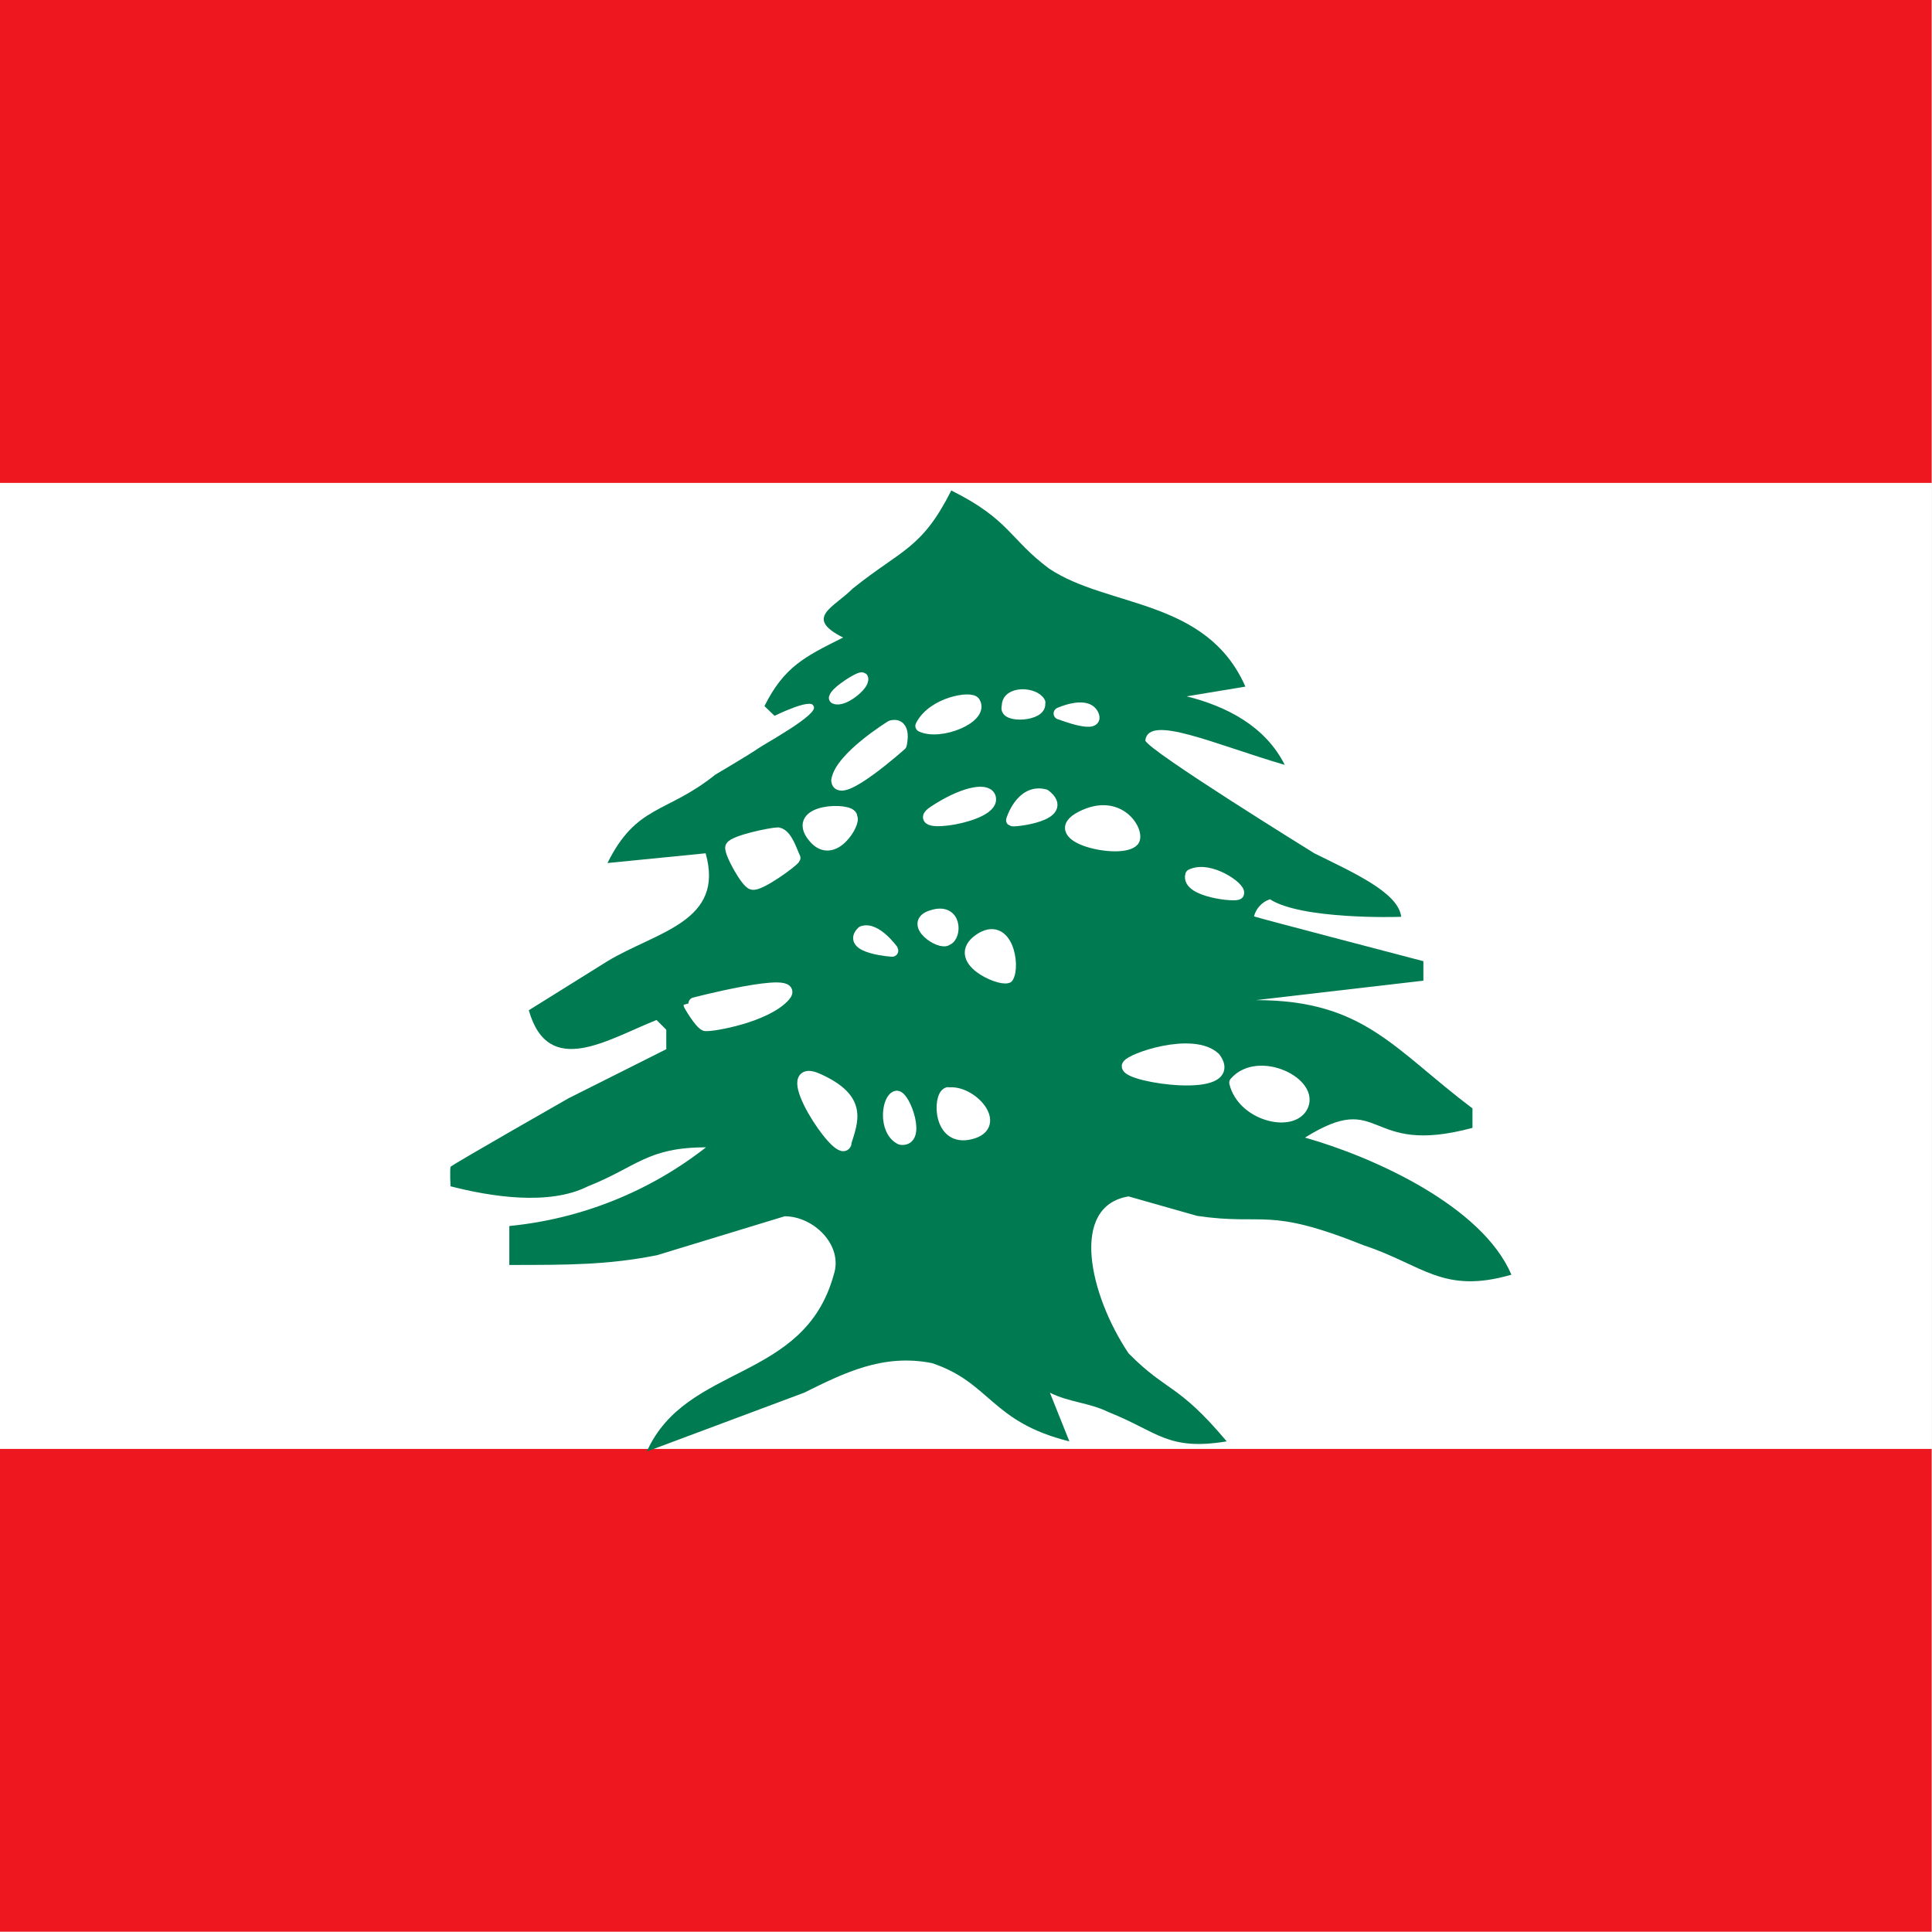
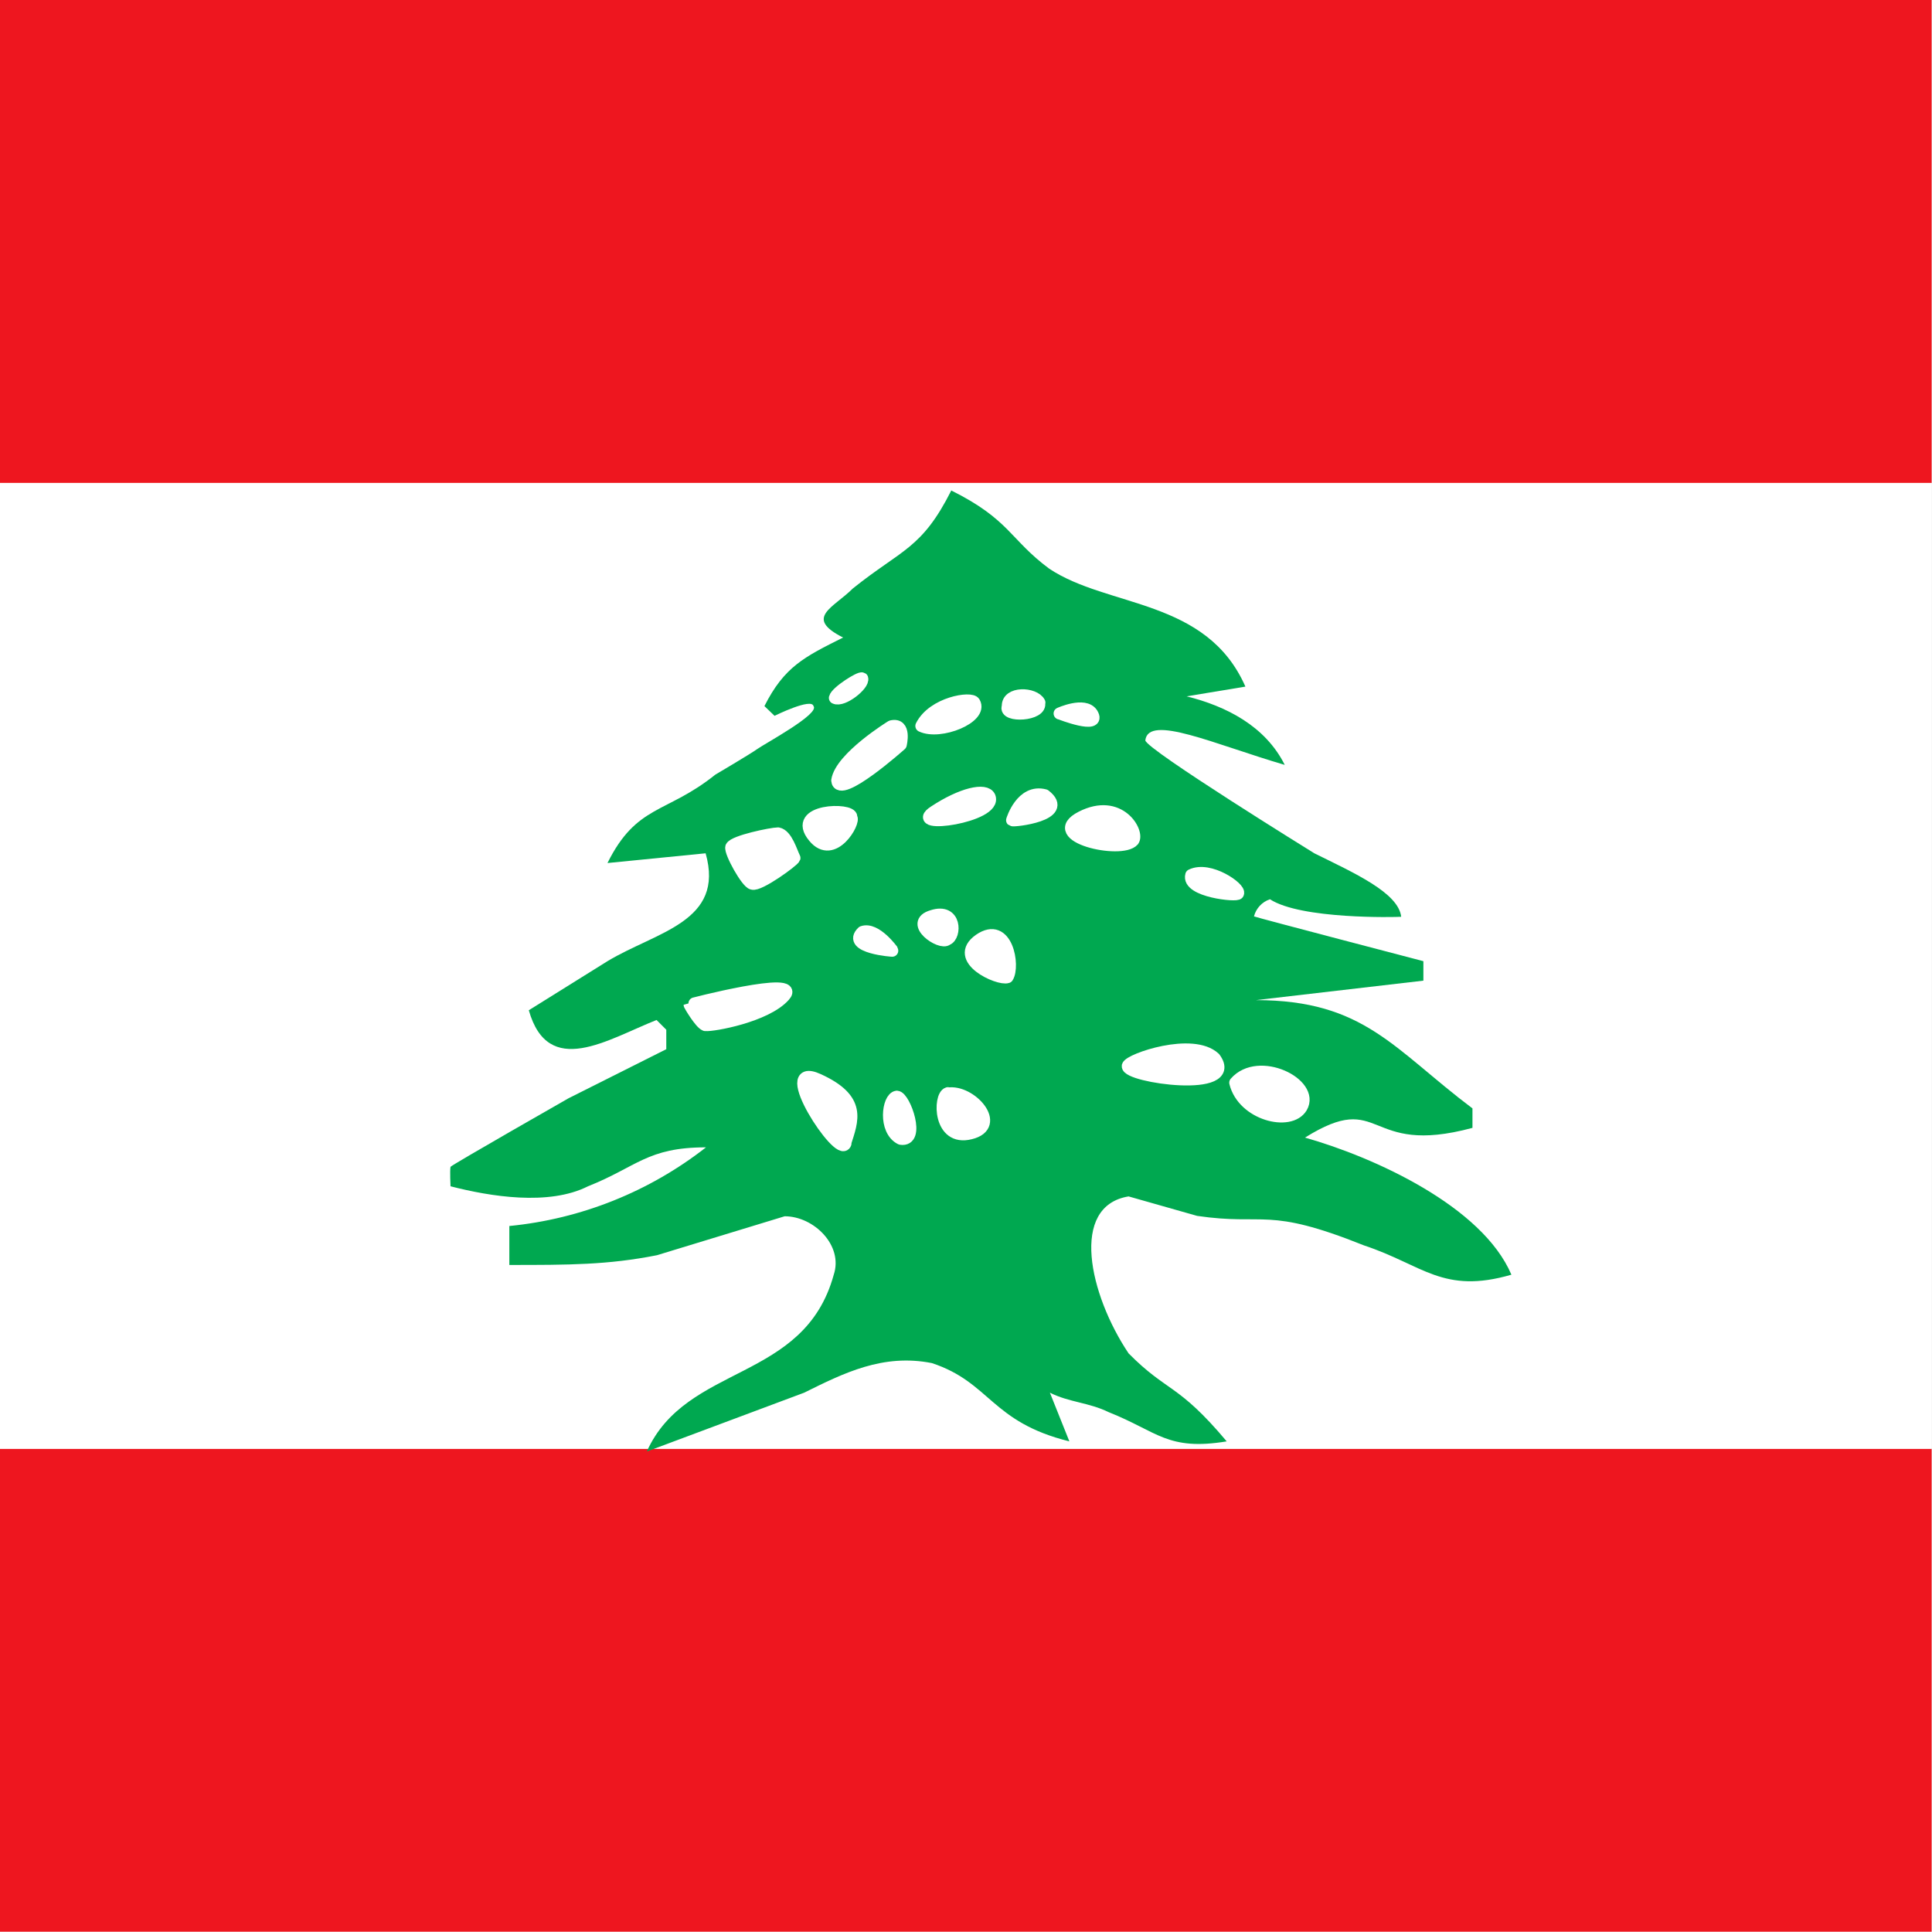
<svg xmlns="http://www.w3.org/2000/svg" id="flag-icons-lb" viewBox="0 0 512 512">
  <defs>
    <clipPath id="lb-a">
      <path fill-opacity=".7" d="M124 0h496v496H124z" />
    </clipPath>
  </defs>
  <g clip-path="url(#lb-a)" transform="translate(-128) scale(1.0321)">
    <g fill-rule="evenodd" stroke-width="1pt">
      <path fill="#EE161F" d="M0 372h744v124H0zM0 0h744v124H0z" />
      <path fill="#fff" d="M0 124h744v248H0z" />
    </g>
-     <path fill="#007A50" d="M368.3 125.9c-7.6 15.1-12.7 15.1-25.3 25.2-5 5-12.6 7.5-2.5 12.6-10 5-15.1 7.5-20.2 17.6l2.6 2.5s9.5-4.7 10-2.5c1.7 2-12.6 9.7-14.4 11s-10.8 6.6-10.8 6.6c-12.6 10.1-20.2 7.6-27.7 22.7l25.2-2.5c5 17.6-12.6 20.1-25.2 27.7l-20.2 12.6c5 17.6 20.2 7.5 32.8 2.5l2.5 2.5v5L270 282s-29.8 17-30.3 17.6c-.2 1 0 5 0 5 10.1 2.6 25.2 5.1 35.3 0 12.6-5 15.2-10 30.3-10a97.4 97.4 0 0 1-50.5 20.2v10c15.2 0 25.3 0 37.9-2.5l32.8-10c7.5 0 15.1 7.5 12.6 15-7.6 27.7-37.8 22.7-48 45.4l40.4-15.1c10.1-5 20.2-10.1 32.8-7.6 15.1 5 15.1 15.1 35.3 20.1l-5-12.5c5 2.5 10 2.5 15.1 5 12.6 5 15.1 10 30.3 7.5-12.6-15-15.2-12.5-25.2-22.6-10.1-15.1-15.2-37.8 0-40.3l17.6 5c17.7 2.6 17.7-2.5 42.9 7.6 15.1 5 20.2 12.6 37.8 7.5-7.5-17.6-35.3-30.2-53-35.2 20.2-12.6 15.2 5 43-2.5v-5c-20.2-15.2-27.8-27.8-55.6-27.8l43-5v-5S447 235.7 446 235.3a6.3 6.3 0 0 1 4.1-4.4c8 5.2 32.3 4.6 33.7 4.5-.7-6.2-12.2-11.3-22.3-16.3 0 0-43.2-26.7-43.4-29 .8-6.8 17.7 1 35.8 6.3-5-10-15.1-15.1-25.2-17.6l15.1-2.5c-10-22.7-35.3-20.2-50.4-30.3-10.1-7.5-10.1-12.6-25.2-20.1z" />
+     <path fill="#00A850" d="M368.3 125.9c-7.6 15.1-12.7 15.1-25.3 25.2-5 5-12.6 7.5-2.5 12.6-10 5-15.1 7.5-20.2 17.6l2.6 2.5s9.5-4.7 10-2.5c1.7 2-12.6 9.7-14.4 11s-10.8 6.6-10.8 6.6c-12.6 10.1-20.2 7.6-27.7 22.7l25.2-2.5c5 17.6-12.6 20.1-25.2 27.7l-20.2 12.6c5 17.6 20.2 7.5 32.8 2.5l2.5 2.5v5L270 282s-29.8 17-30.3 17.6c-.2 1 0 5 0 5 10.1 2.6 25.2 5.1 35.3 0 12.6-5 15.2-10 30.3-10a97.4 97.4 0 0 1-50.5 20.2v10c15.2 0 25.3 0 37.9-2.5l32.8-10c7.5 0 15.1 7.5 12.6 15-7.6 27.7-37.8 22.7-48 45.4l40.4-15.1c10.1-5 20.2-10.1 32.8-7.6 15.1 5 15.1 15.1 35.3 20.1l-5-12.5c5 2.5 10 2.5 15.1 5 12.6 5 15.1 10 30.3 7.5-12.6-15-15.2-12.5-25.2-22.6-10.1-15.1-15.2-37.8 0-40.3l17.6 5c17.7 2.6 17.7-2.5 42.9 7.6 15.1 5 20.2 12.6 37.8 7.5-7.5-17.6-35.3-30.2-53-35.2 20.2-12.6 15.2 5 43-2.5v-5c-20.2-15.2-27.8-27.8-55.6-27.8l43-5v-5S447 235.7 446 235.3a6.3 6.3 0 0 1 4.1-4.4c8 5.2 32.3 4.6 33.7 4.5-.7-6.2-12.2-11.3-22.3-16.3 0 0-43.2-26.7-43.4-29 .8-6.8 17.7 1 35.8 6.3-5-10-15.1-15.1-25.2-17.6l15.1-2.5c-10-22.7-35.3-20.2-50.4-30.3-10.1-7.5-10.1-12.6-25.2-20.1z" />
    <path fill="#fff" fill-rule="evenodd" stroke="#fff" stroke-linecap="round" stroke-linejoin="round" stroke-width="3.1" d="M341 293.6c1.9-6 4.3-11.3-6.9-16.4-11.2-5.1 5.6 20.5 7 16.4zm13.3-12c-2.3.3-3.4 8.6 1 10.8 5.1.8 1-10.7-1-10.8zm13.1-.9c-2.3.7-2.4 12.4 5.8 10.3 8.3-2 0-11.2-5.8-10.2zm15.3-29.8c1.8-2.8-.1-14.5-7.2-9.6-7.1 5 5 10.4 7.2 9.6zm-15.5-9.7c2.2-.8 2.4-8-3.8-6-6.2 1.8 2.2 7.5 3.8 6zm-14 2.9s-4.3-6-7.7-4.8c-4.2 4 8 4.9 7.7 4.8zm-48 19.1c1.8.2 15.5-2.2 20.2-7.5 4.8-5.3-24.3 2.2-24.3 2.3s2.7 4.7 4 5.2zm136.7-33.8c.7-1.3-7.3-7-12-4.7-1.2 4.2 12 5.5 12 4.7zM415 215.8c1.5-2.1-3.5-11-13.3-6s10.3 9.5 13.3 6zm-31.1-5.2s2.4-8 8.4-6.4c6.6 5.1-8.1 6.7-8.4 6.4zm-5.8-6c-1-2.2-7.1-.9-14.2 3.8-7.1 4.6 16.3 1.3 14.2-3.8zm18-21.4s6.4-2.9 8.3 0c2.6 4.2-8.3 0-8.2 0zm-5.2-2.8c-1.3-2.5-8.3-2.8-8.1 1-1.2 2.8 9 2.3 8-1zm-16.7 0c-.7-1.5-10.6 0-13.6 6 4.8 2.3 15.8-2.2 13.6-6zm-21.3 6.1s-13 8-13.9 13.9c.4 5 16.3-9.2 16.3-9.2s1.4-5.6-2.4-4.7zm-14.5-7.3c.4-1.6 6.5-5.4 7-5 .5 1.6-5 6-7 5zm4.2 30.6c.3-2.3-15.6-2.1-9.6 5.1 5 6.1 10.7-4 9.6-5zM328 220.3c-.8-1.6-2-5.9-4.2-6.3-1.7 0-11.3 2-12 3.5-.4 1.3 4 9.2 5.4 9.4 1.7.6 10.5-5.8 10.8-6.6zm85.6 53.4c.5-1.7 16.7-7.3 22.3-2 6.6 9-22.7 4.8-22.3 2zm44.6 10.6c3.5-6-11-13.2-17-6.3 2 8.2 14.1 11.2 17 6.3z" />
  </g>
</svg>
